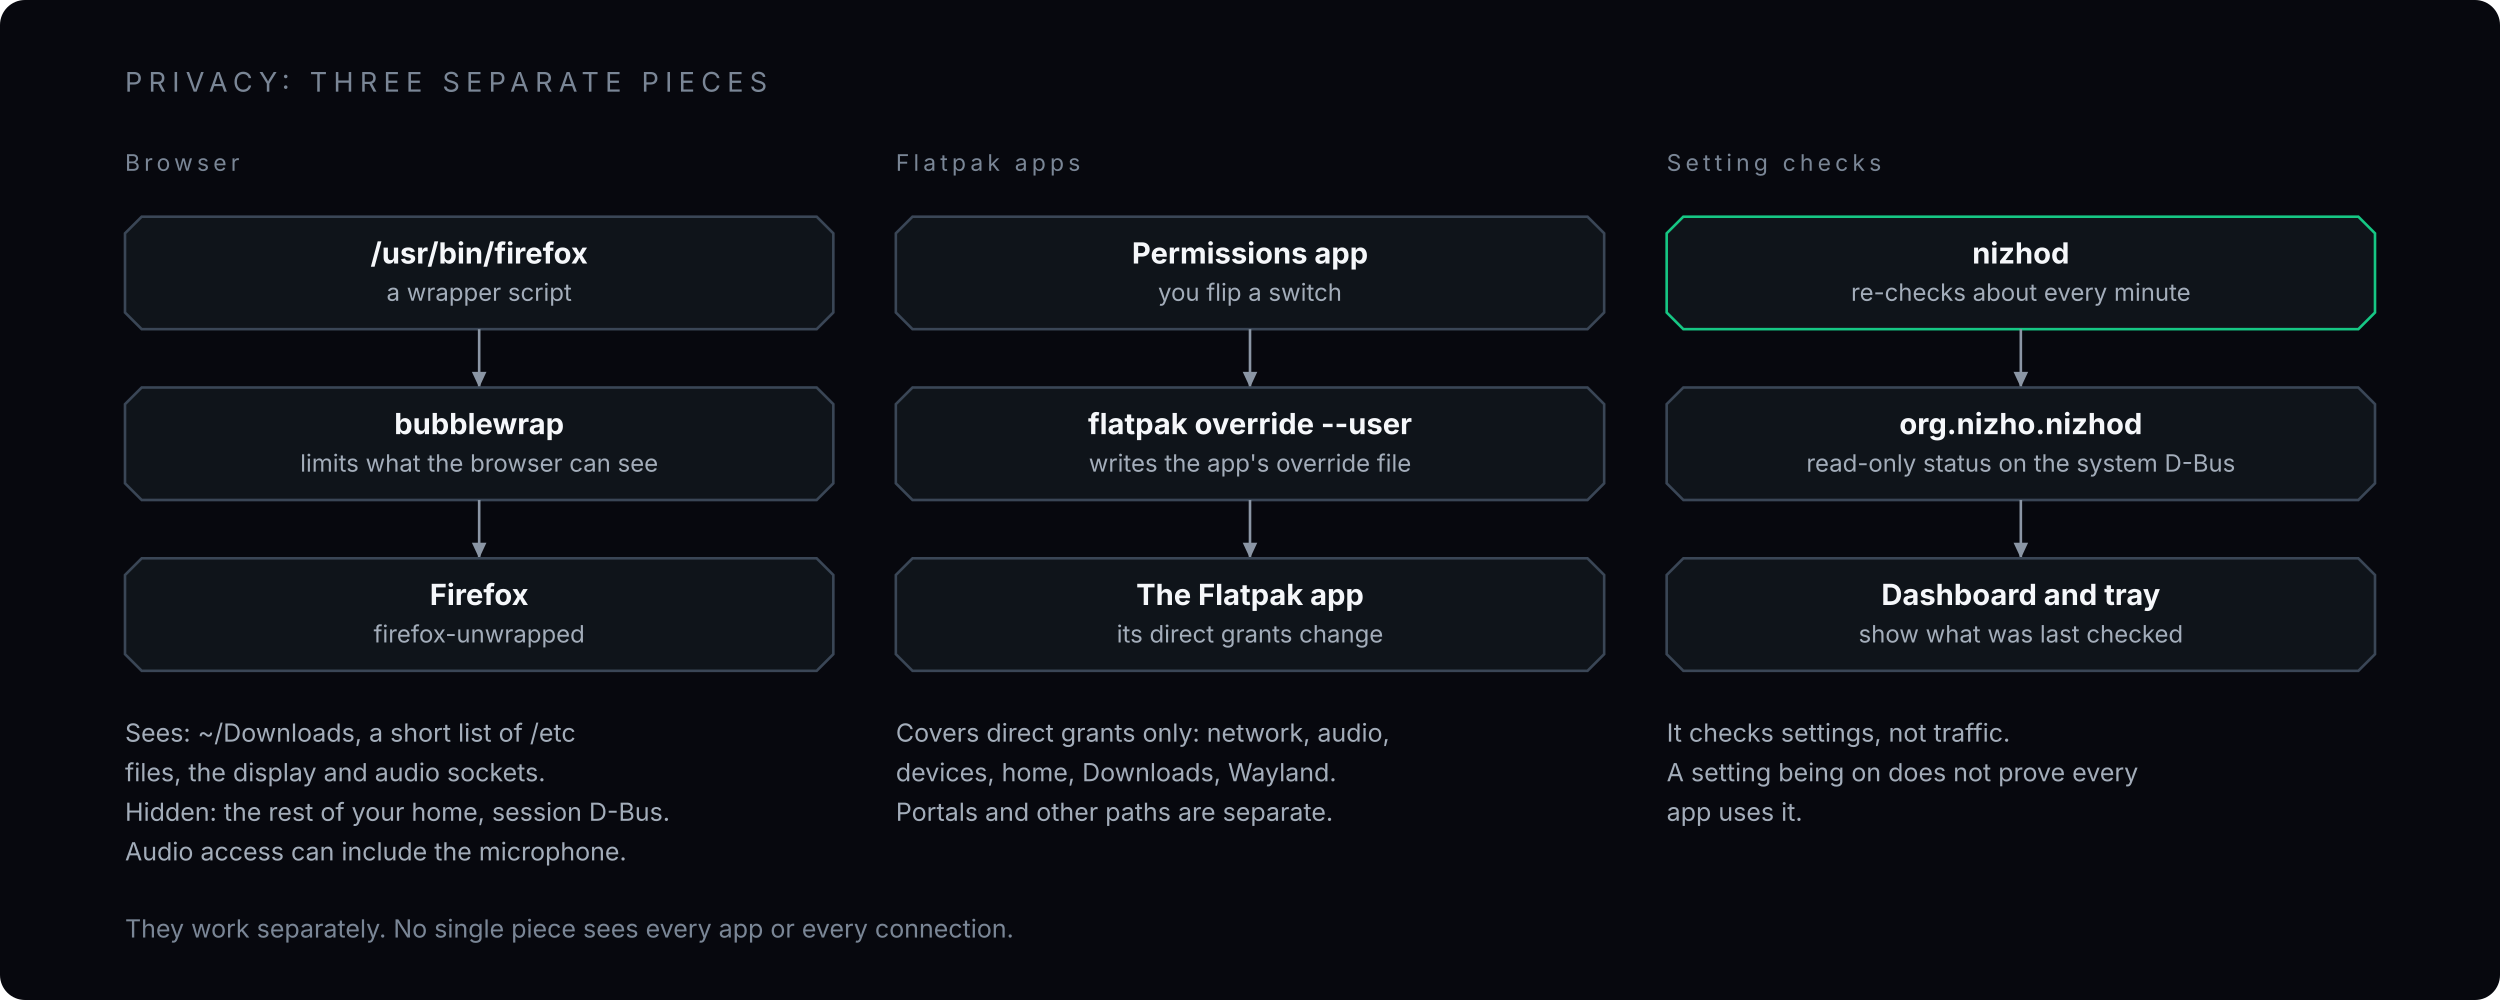
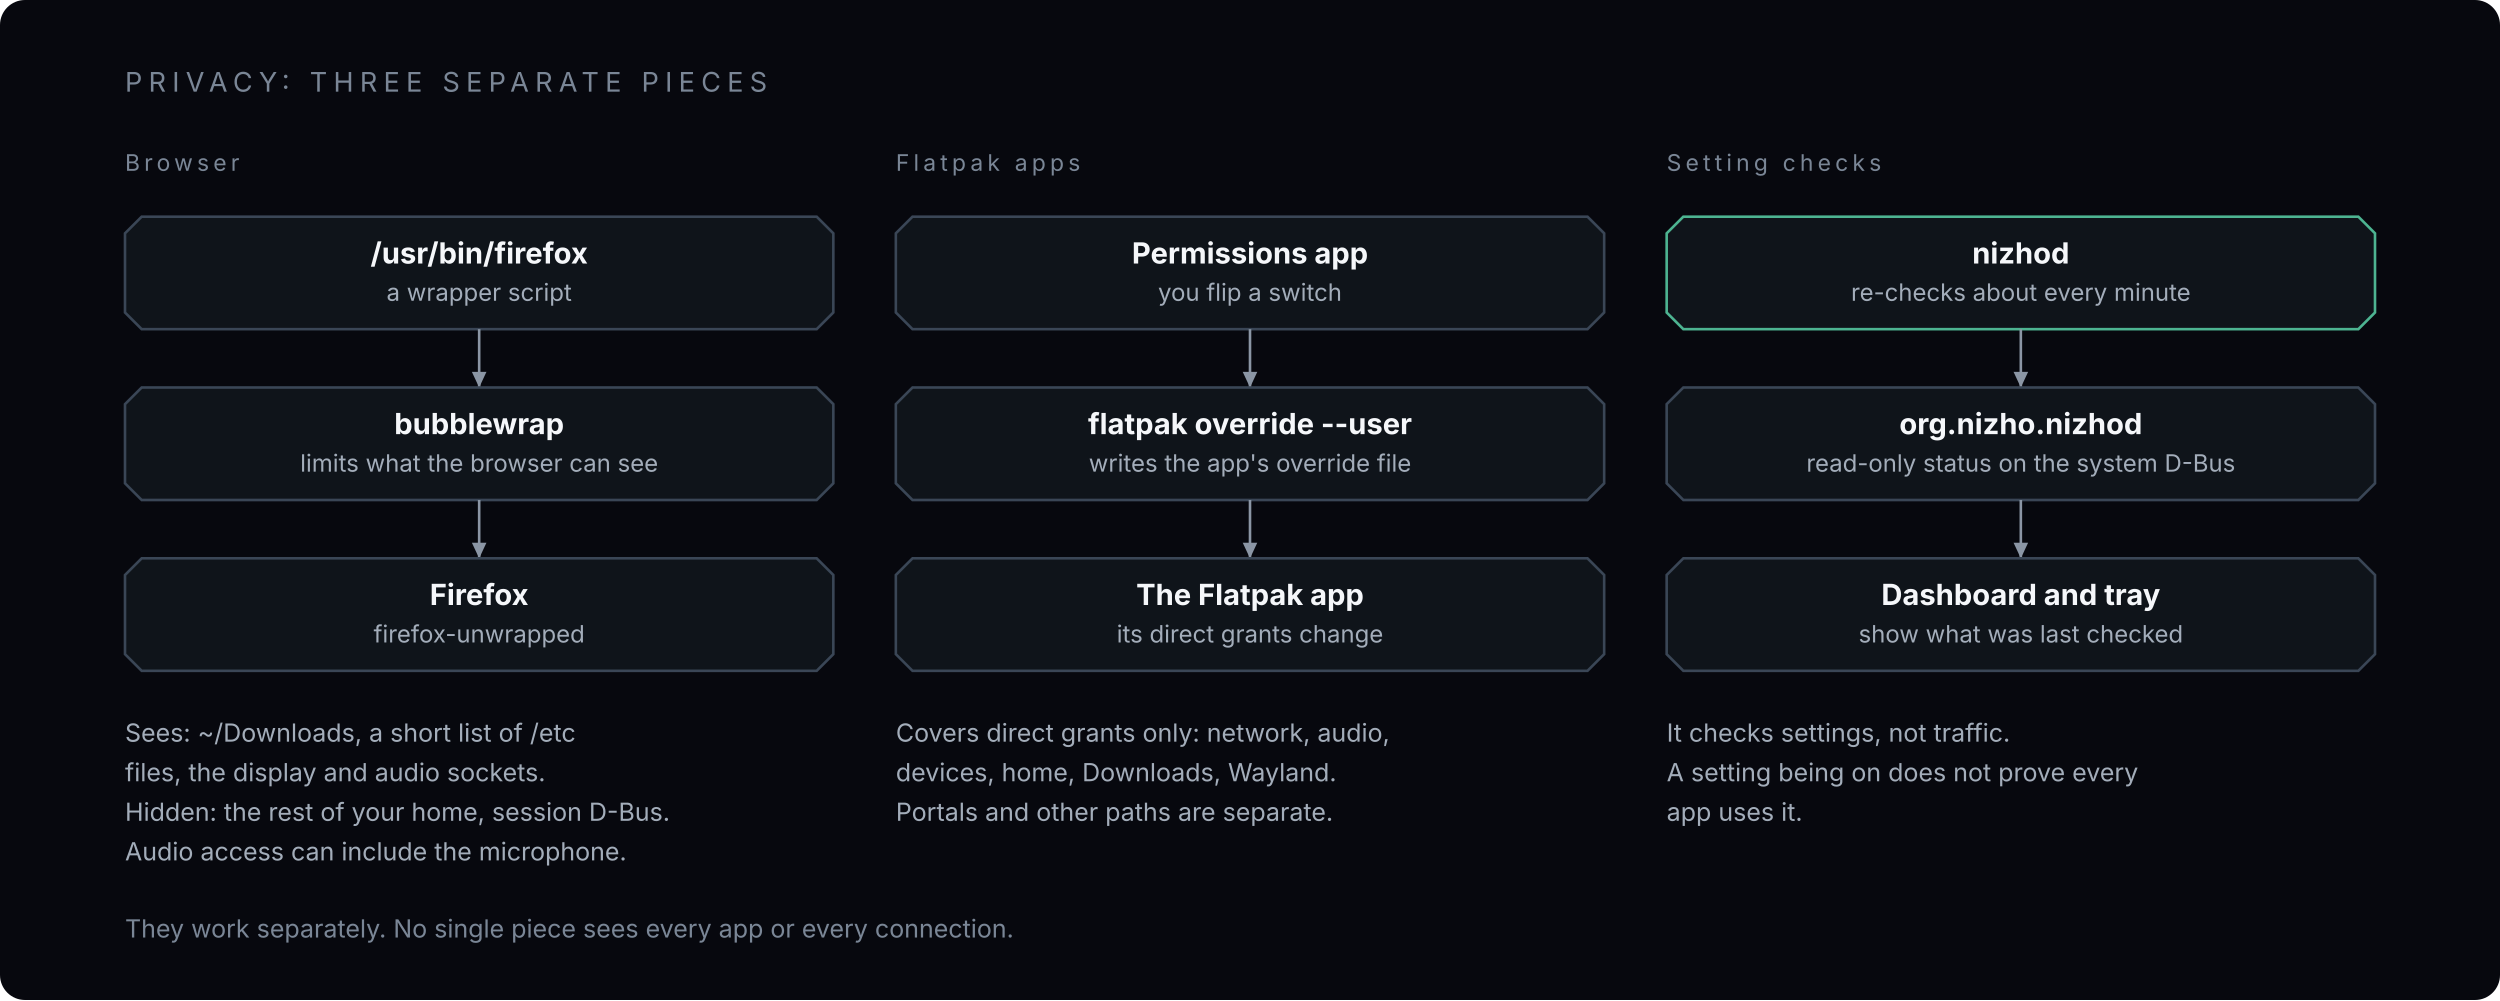
<svg xmlns="http://www.w3.org/2000/svg" width="1200" height="480" viewBox="0 0 1200 480" font-family="Inter, 'Noto Sans', 'Segoe UI', sans-serif">
  <defs>
    <marker id="a" markerWidth="8" markerHeight="8" refX="7.5" refY="4" orient="auto" markerUnits="userSpaceOnUse">
      <path d="M0 0.5L7.5 4L0 7.5Z" fill="#8b96a5" />
    </marker>
  </defs>
  <rect width="1200" height="480" rx="12" fill="#07080e" />
  <text x="60" y="44" text-anchor="start" font-size="13" letter-spacing="3" fill="#7a8696">PRIVACY: THREE SEPARATE PIECES</text>
  <text x="60" y="82" text-anchor="start" font-size="11" letter-spacing="2" fill="#7a8696">Browser</text>
  <path d="M68 104H392L400 112V150L392 158H68L60 150V112Z" fill="#0f141a" stroke="#3a4656" stroke-width="1.25" stroke-linejoin="miter" />
  <text x="230.0" y="126.5" text-anchor="middle" font-size="14" font-weight="700" fill="#f5f7fa">/usr/bin/firefox</text>
  <text x="230.0" y="144.4" text-anchor="middle" font-size="11.5" font-weight="400" fill="#a3adba">a wrapper script</text>
  <path d="M230.0 158 L230.0 186" fill="none" stroke="#8b96a5" stroke-width="1.25" stroke-linejoin="miter" marker-end="url(#a)" />
  <path d="M68 186H392L400 194V232L392 240H68L60 232V194Z" fill="#0f141a" stroke="#3a4656" stroke-width="1.25" stroke-linejoin="miter" />
  <text x="230.0" y="208.4" text-anchor="middle" font-size="14" font-weight="700" fill="#f5f7fa">bubblewrap</text>
  <text x="230.0" y="226.4" text-anchor="middle" font-size="11.5" font-weight="400" fill="#a3adba">limits what the browser can see</text>
  <path d="M230.0 240 L230.0 268" fill="none" stroke="#8b96a5" stroke-width="1.25" stroke-linejoin="miter" marker-end="url(#a)" />
  <path d="M68 268H392L400 276V314L392 322H68L60 314V276Z" fill="#0f141a" stroke="#3a4656" stroke-width="1.25" stroke-linejoin="miter" />
  <text x="230.0" y="290.4" text-anchor="middle" font-size="14" font-weight="700" fill="#f5f7fa">Firefox</text>
  <text x="230.0" y="308.4" text-anchor="middle" font-size="11.5" font-weight="400" fill="#a3adba">firefox-unwrapped</text>
  <text x="60" y="356" text-anchor="start" font-size="12" font-weight="400" fill="#a3adba">Sees: ~/Downloads, a short list of /etc</text>
  <text x="60" y="375" text-anchor="start" font-size="12" font-weight="400" fill="#a3adba">files, the display and audio sockets.</text>
  <text x="60" y="394" text-anchor="start" font-size="12" font-weight="400" fill="#a3adba">Hidden: the rest of your home, session D-Bus.</text>
  <text x="60" y="413" text-anchor="start" font-size="12" font-weight="400" fill="#a3adba">Audio access can include the microphone.</text>
  <text x="430" y="82" text-anchor="start" font-size="11" letter-spacing="2" fill="#7a8696">Flatpak apps</text>
  <path d="M438 104H762L770 112V150L762 158H438L430 150V112Z" fill="#0f141a" stroke="#3a4656" stroke-width="1.25" stroke-linejoin="miter" />
  <text x="600.0" y="126.5" text-anchor="middle" font-size="14" font-weight="700" fill="#f5f7fa">Permissions app</text>
  <text x="600.0" y="144.4" text-anchor="middle" font-size="11.5" font-weight="400" fill="#a3adba">you flip a switch</text>
  <path d="M600.0 158 L600.0 186" fill="none" stroke="#8b96a5" stroke-width="1.25" stroke-linejoin="miter" marker-end="url(#a)" />
  <path d="M438 186H762L770 194V232L762 240H438L430 232V194Z" fill="#0f141a" stroke="#3a4656" stroke-width="1.25" stroke-linejoin="miter" />
  <text x="600.0" y="208.4" text-anchor="middle" font-size="14" font-weight="700" fill="#f5f7fa">flatpak override --user</text>
  <text x="600.0" y="226.4" text-anchor="middle" font-size="11.5" font-weight="400" fill="#a3adba">writes the app's override file</text>
  <path d="M600.0 240 L600.0 268" fill="none" stroke="#8b96a5" stroke-width="1.25" stroke-linejoin="miter" marker-end="url(#a)" />
  <path d="M438 268H762L770 276V314L762 322H438L430 314V276Z" fill="#0f141a" stroke="#3a4656" stroke-width="1.25" stroke-linejoin="miter" />
  <text x="600.0" y="290.4" text-anchor="middle" font-size="14" font-weight="700" fill="#f5f7fa">The Flatpak app</text>
  <text x="600.0" y="308.4" text-anchor="middle" font-size="11.5" font-weight="400" fill="#a3adba">its direct grants change</text>
  <text x="430" y="356" text-anchor="start" font-size="12" font-weight="400" fill="#a3adba">Covers direct grants only: network, audio,</text>
  <text x="430" y="375" text-anchor="start" font-size="12" font-weight="400" fill="#a3adba">devices, home, Downloads, Wayland.</text>
  <text x="430" y="394" text-anchor="start" font-size="12" font-weight="400" fill="#a3adba">Portals and other paths are separate.</text>
  <text x="800" y="82" text-anchor="start" font-size="11" letter-spacing="2" fill="#7a8696">Setting checks</text>
-   <path d="M808 104H1132L1140 112V150L1132 158H808L800 150V112Z" fill="#0f141a" stroke="#16c784" stroke-width="1.25" stroke-linejoin="miter" />
+   <path d="M808 104H1132L1140 112V150L1132 158H808L800 150V112Z" fill="#0f141a" stroke="#4db491" stroke-width="1.25" stroke-linejoin="miter" />
  <text x="970.0" y="126.5" text-anchor="middle" font-size="14" font-weight="700" fill="#f5f7fa">nizhod</text>
  <text x="970.0" y="144.4" text-anchor="middle" font-size="11.5" font-weight="400" fill="#a3adba">re-checks about every minute</text>
  <path d="M970.0 158 L970.0 186" fill="none" stroke="#8b96a5" stroke-width="1.25" stroke-linejoin="miter" marker-end="url(#a)" />
  <path d="M808 186H1132L1140 194V232L1132 240H808L800 232V194Z" fill="#0f141a" stroke="#3a4656" stroke-width="1.25" stroke-linejoin="miter" />
  <text x="970.0" y="208.4" text-anchor="middle" font-size="14" font-weight="700" fill="#f5f7fa">org.nizho.nizhod</text>
  <text x="970.0" y="226.4" text-anchor="middle" font-size="11.5" font-weight="400" fill="#a3adba">read-only status on the system D-Bus</text>
  <path d="M970.0 240 L970.0 268" fill="none" stroke="#8b96a5" stroke-width="1.25" stroke-linejoin="miter" marker-end="url(#a)" />
  <path d="M808 268H1132L1140 276V314L1132 322H808L800 314V276Z" fill="#0f141a" stroke="#3a4656" stroke-width="1.25" stroke-linejoin="miter" />
  <text x="970.0" y="290.4" text-anchor="middle" font-size="14" font-weight="700" fill="#f5f7fa">Dashboard and tray</text>
  <text x="970.0" y="308.4" text-anchor="middle" font-size="11.5" font-weight="400" fill="#a3adba">show what was last checked</text>
  <text x="800" y="356" text-anchor="start" font-size="12" font-weight="400" fill="#a3adba">It checks settings, not traffic.</text>
  <text x="800" y="375" text-anchor="start" font-size="12" font-weight="400" fill="#a3adba">A setting being on does not prove every</text>
  <text x="800" y="394" text-anchor="start" font-size="12" font-weight="400" fill="#a3adba">app uses it.</text>
  <text x="60" y="450" text-anchor="start" font-size="12" font-weight="400" fill="#7a8696">They work separately. No single piece sees every app or every connection.</text>
</svg>
